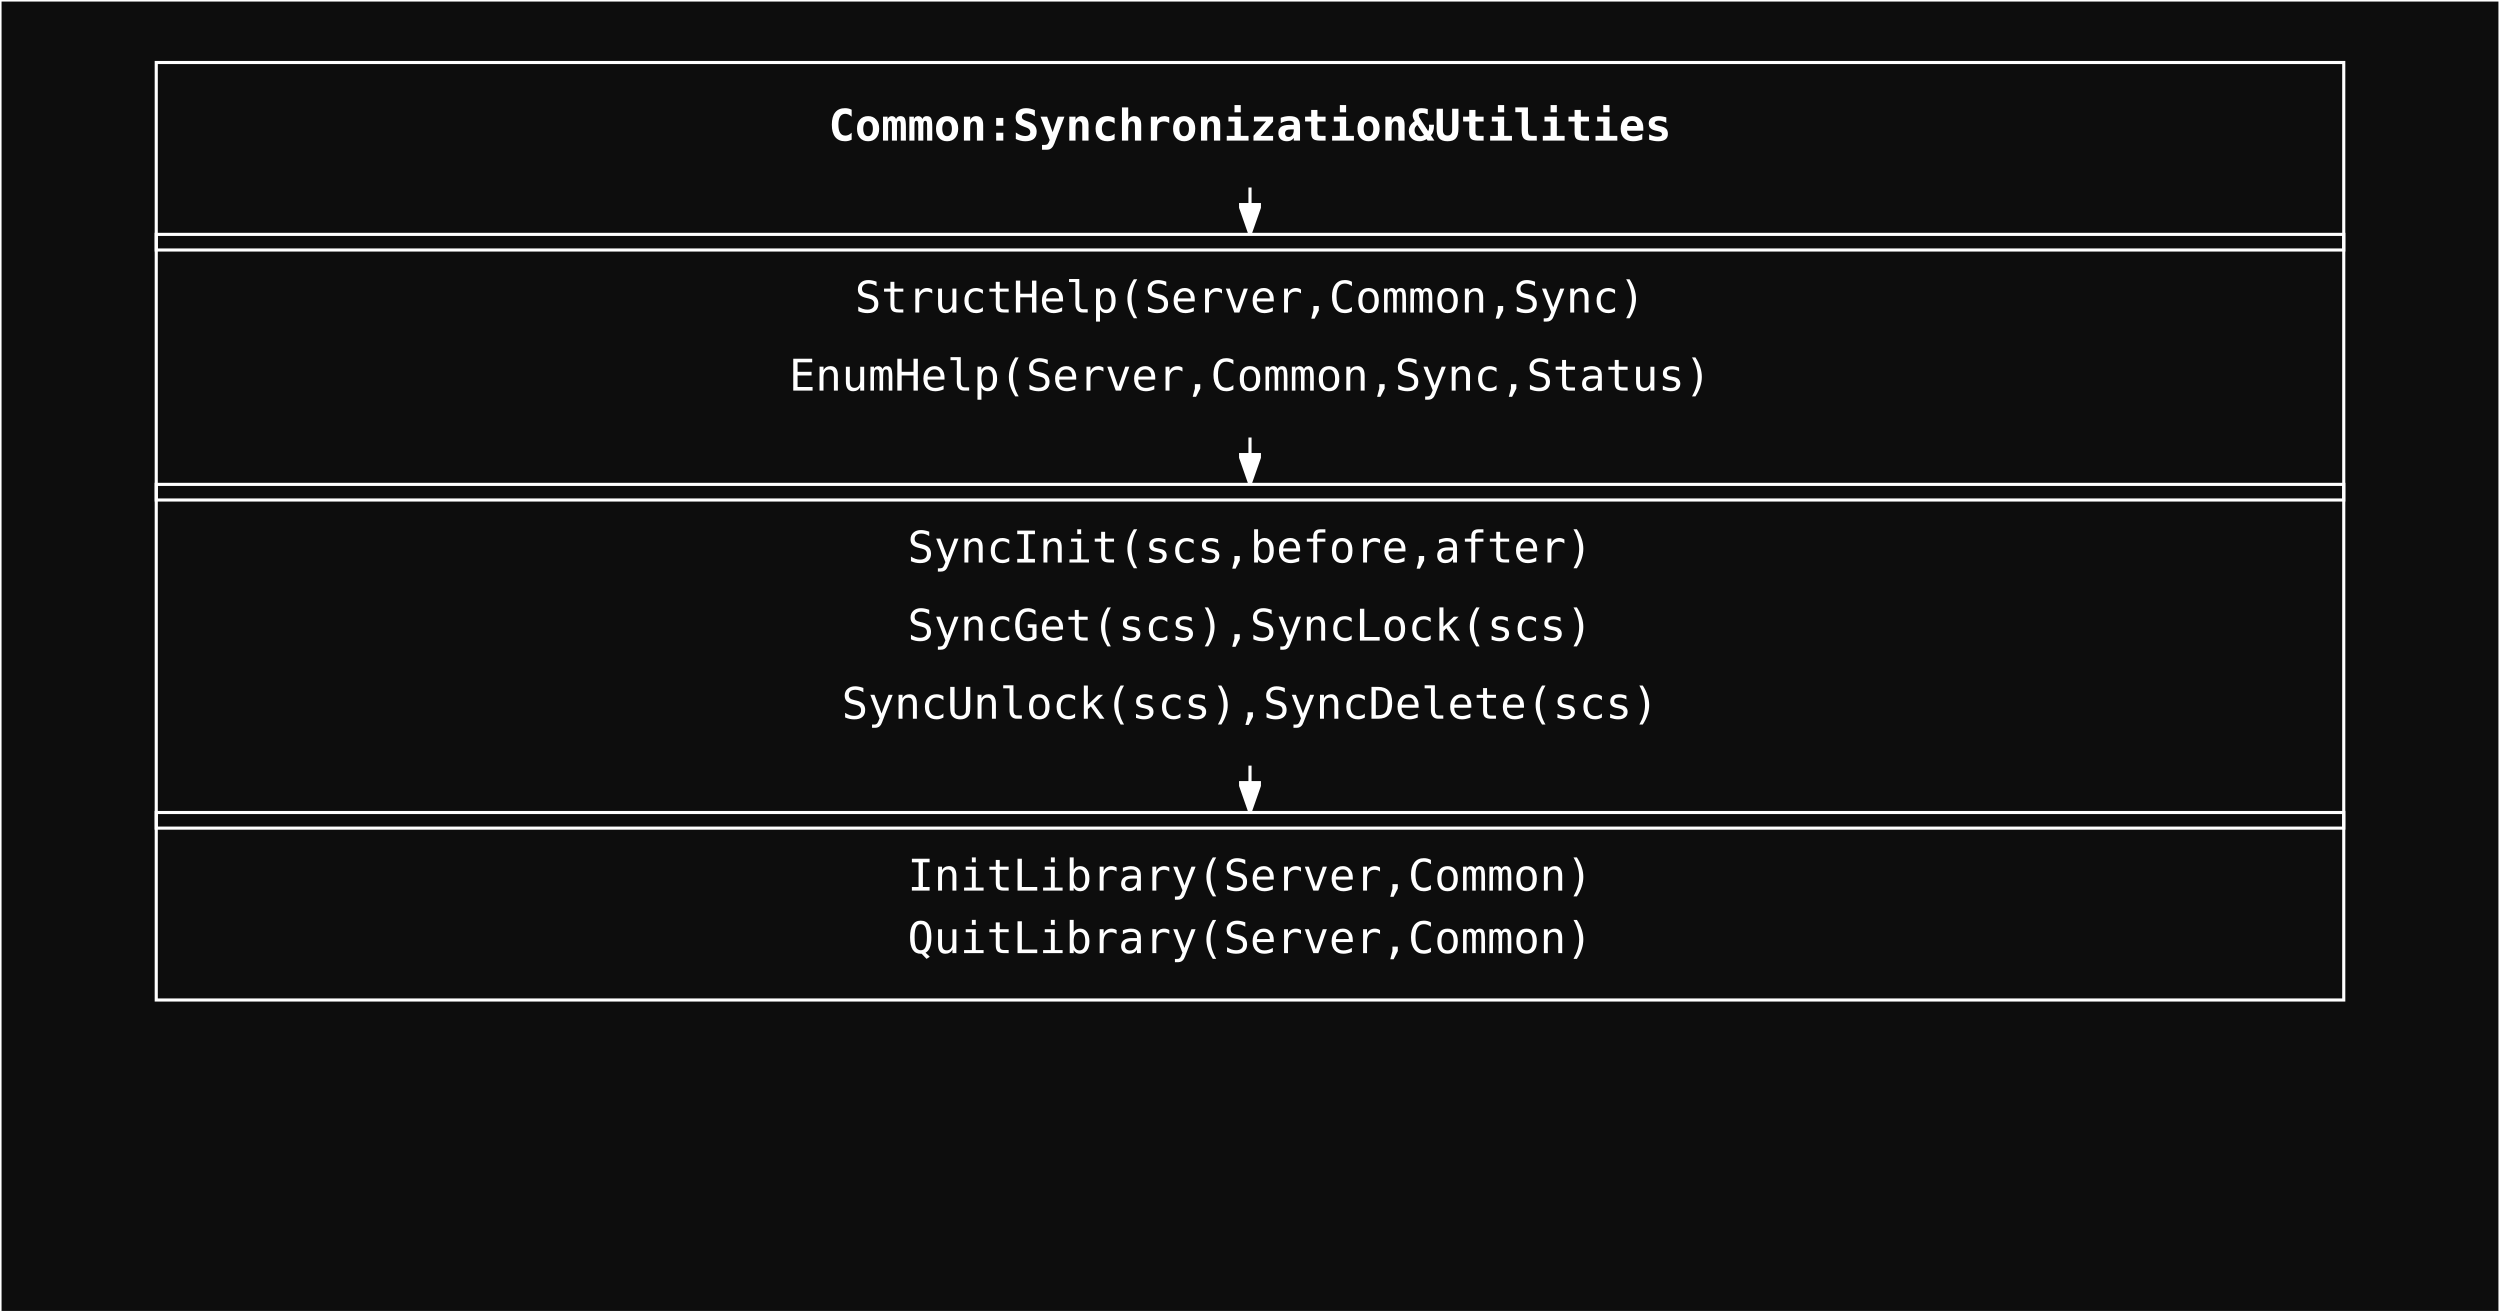
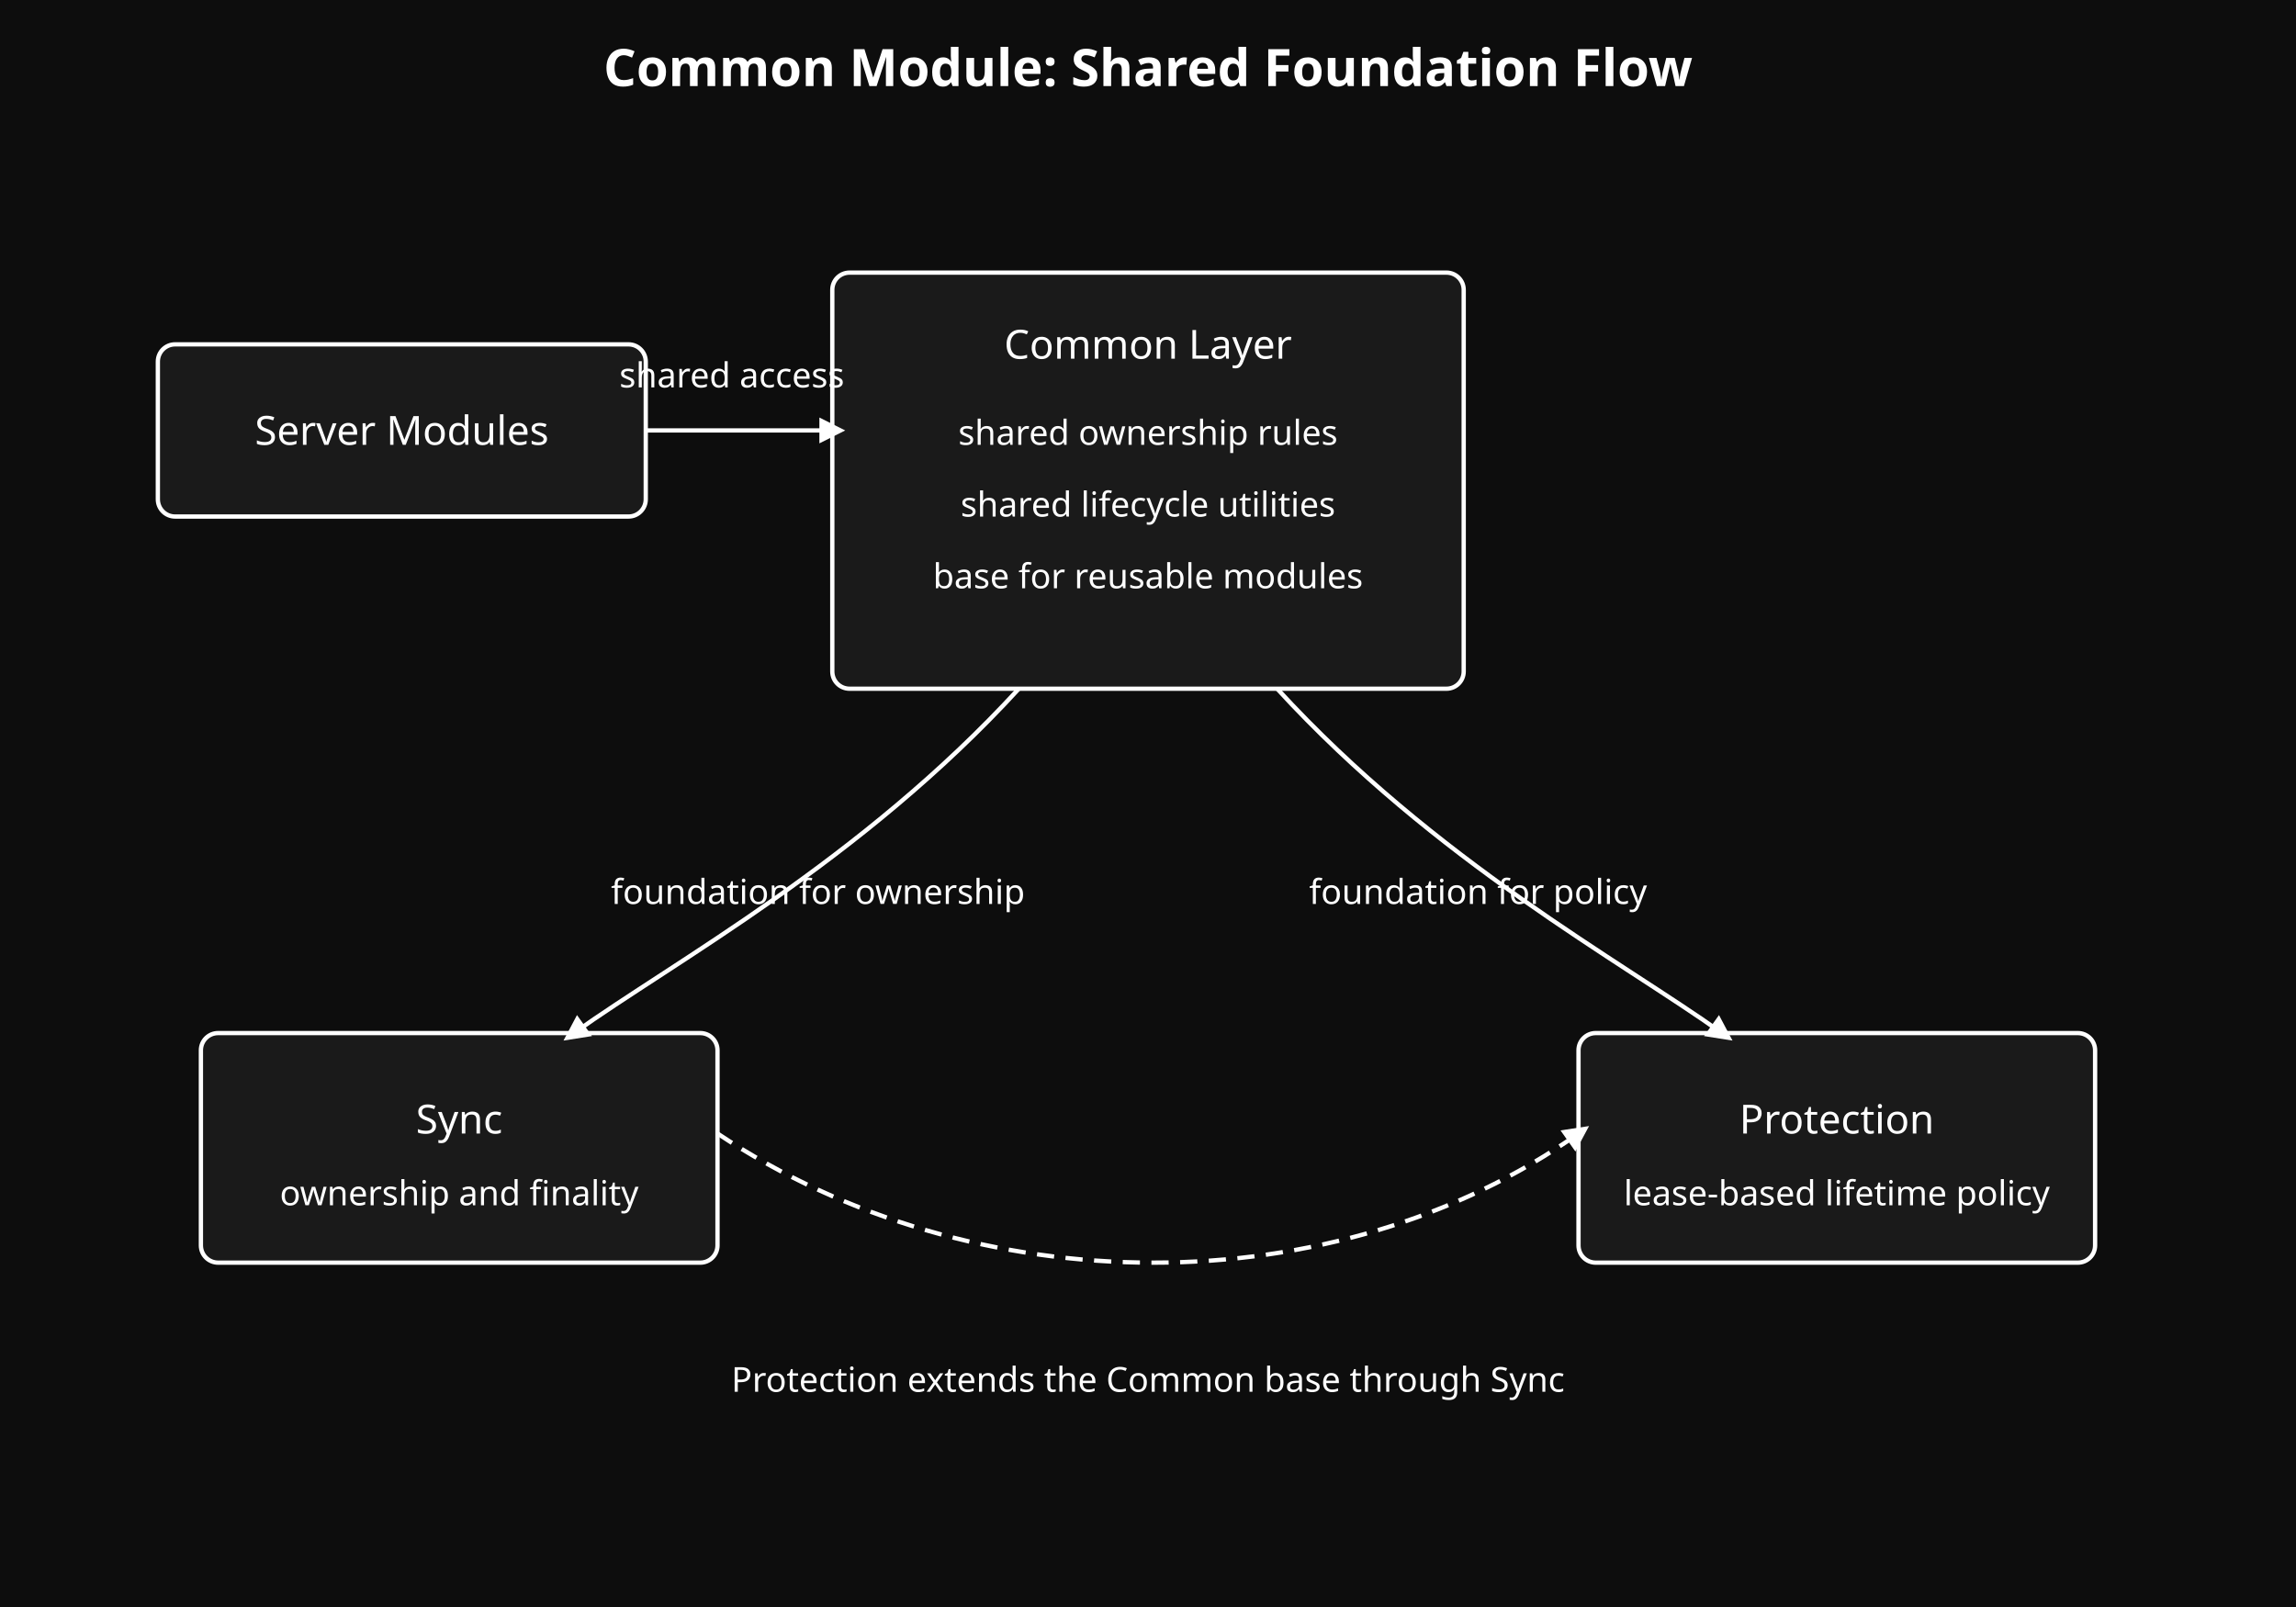
- <svg xmlns="http://www.w3.org/2000/svg" width="800" height="420">
+ <svg xmlns="http://www.w3.org/2000/svg" viewBox="0 0 800 560" width="800" height="560">
  <defs>
-     <marker id="arrowhead" markerWidth="10" markerHeight="7" refX="10" refY="3.5" orient="auto">
-       <polygon points="0 0, 10 3.5, 0 7" fill="#fff" stroke="#fff" />
+     <marker id="arrow" viewBox="0 0 10 10" refX="5" refY="5" markerWidth="6" markerHeight="6" orient="auto-start-reverse">
+       <path d="M 0 0 L 10 5 L 0 10 z" fill="#fff" />
    </marker>
  </defs>
-   <rect width="100%" height="100%" fill="#0d0d0d" stroke="#fff" />
-   <g font-family="monospace" font-size="14" text-anchor="middle" fill="#fff">
-     <rect x="50" y="20" width="700" height="60" fill="none" stroke="#fff" stroke-width="1" />
-     <text x="400" y="45" font-weight="bold" fill="#fff">Common:Synchronization&amp;Utilities</text>
-     <line x1="400" y1="60" x2="400" y2="75" stroke="#fff" stroke-width="1" marker-end="url(#arrowhead)" />
-     <rect x="50" y="75" width="700" height="85" fill="none" stroke="#fff" stroke-width="1" />
-     <text x="400" y="100" fill="#fff">StructHelp(Server,Common,Sync)</text>
-     <text x="400" y="125" fill="#fff">EnumHelp(Server,Common,Sync,Status)</text>
-     <line x1="400" y1="140" x2="400" y2="155" stroke="#fff" stroke-width="1" marker-end="url(#arrowhead)" />
-     <rect x="50" y="155" width="700" height="110" fill="none" stroke="#fff" stroke-width="1" />
-     <text x="400" y="180" fill="#fff">SyncInit(scs,before,after)</text>
-     <text x="400" y="205" fill="#fff">SyncGet(scs),SyncLock(scs)</text>
-     <text x="400" y="230" fill="#fff">SyncUnlock(scs),SyncDelete(scs)</text>
-     <line x1="400" y1="245" x2="400" y2="260" stroke="#fff" stroke-width="1" marker-end="url(#arrowhead)" />
-     <rect x="50" y="260" width="700" height="60" fill="none" stroke="#fff" stroke-width="1" />
-     <text x="400" y="285" fill="#fff">InitLibrary(Server,Common)</text>
-     <text x="400" y="305" fill="#fff">QuitLibrary(Server,Common)</text>
-   </g>
+   <style>
+     .text { font-family: sans-serif; fill: #fff; text-anchor: middle; }
+     .title { font-size: 18px; font-weight: bold; }
+     .label { font-size: 14px; }
+     .small { font-size: 12px; }
+     .box { fill: #1a1a1a; stroke: #fff; stroke-width: 1.5; rx: 6; }
+     .flow { fill: none; stroke: #fff; stroke-width: 1.5; marker-end: url(#arrow); }
+     .dash { fill: none; stroke: #fff; stroke-width: 1.5; stroke-dasharray: 6,4; marker-end: url(#arrow); }
+   </style>
+   <rect width="100%" height="100%" fill="#0d0d0d" />
+   <text x="400" y="30" class="text title">Common Module: Shared Foundation Flow</text>
+   <rect x="55" y="120" width="170" height="60" class="box" />
+   <text x="140" y="155" class="text label">Server Modules</text>
+   <rect x="290" y="95" width="220" height="145" class="box" />
+   <text x="400" y="125" class="text label">Common Layer</text>
+   <text x="400" y="155" class="text small">shared ownership rules</text>
+   <text x="400" y="180" class="text small">shared lifecycle utilities</text>
+   <text x="400" y="205" class="text small">base for reusable modules</text>
+   <rect x="70" y="360" width="180" height="80" class="box" />
+   <text x="160" y="395" class="text label">Sync</text>
+   <text x="160" y="420" class="text small">ownership and finality</text>
+   <rect x="550" y="360" width="180" height="80" class="box" />
+   <text x="640" y="395" class="text label">Protection</text>
+   <text x="640" y="420" class="text small">lease-based lifetime policy</text>
+   <path d="M 225 150 C 260 150, 270 150, 290 150" class="flow" />
+   <text x="255" y="135" class="text small">shared access</text>
+   <path d="M 355 240 C 300 300, 235 335, 200 360" class="flow" />
+   <text x="285" y="315" class="text small">foundation for ownership</text>
+   <path d="M 445 240 C 500 300, 565 335, 600 360" class="flow" />
+   <text x="515" y="315" class="text small">foundation for policy</text>
+   <path d="M 250 395 C 340 455, 465 455, 550 395" class="dash" />
+   <text x="400" y="485" class="text small">Protection extends the Common base through Sync</text>
</svg>
